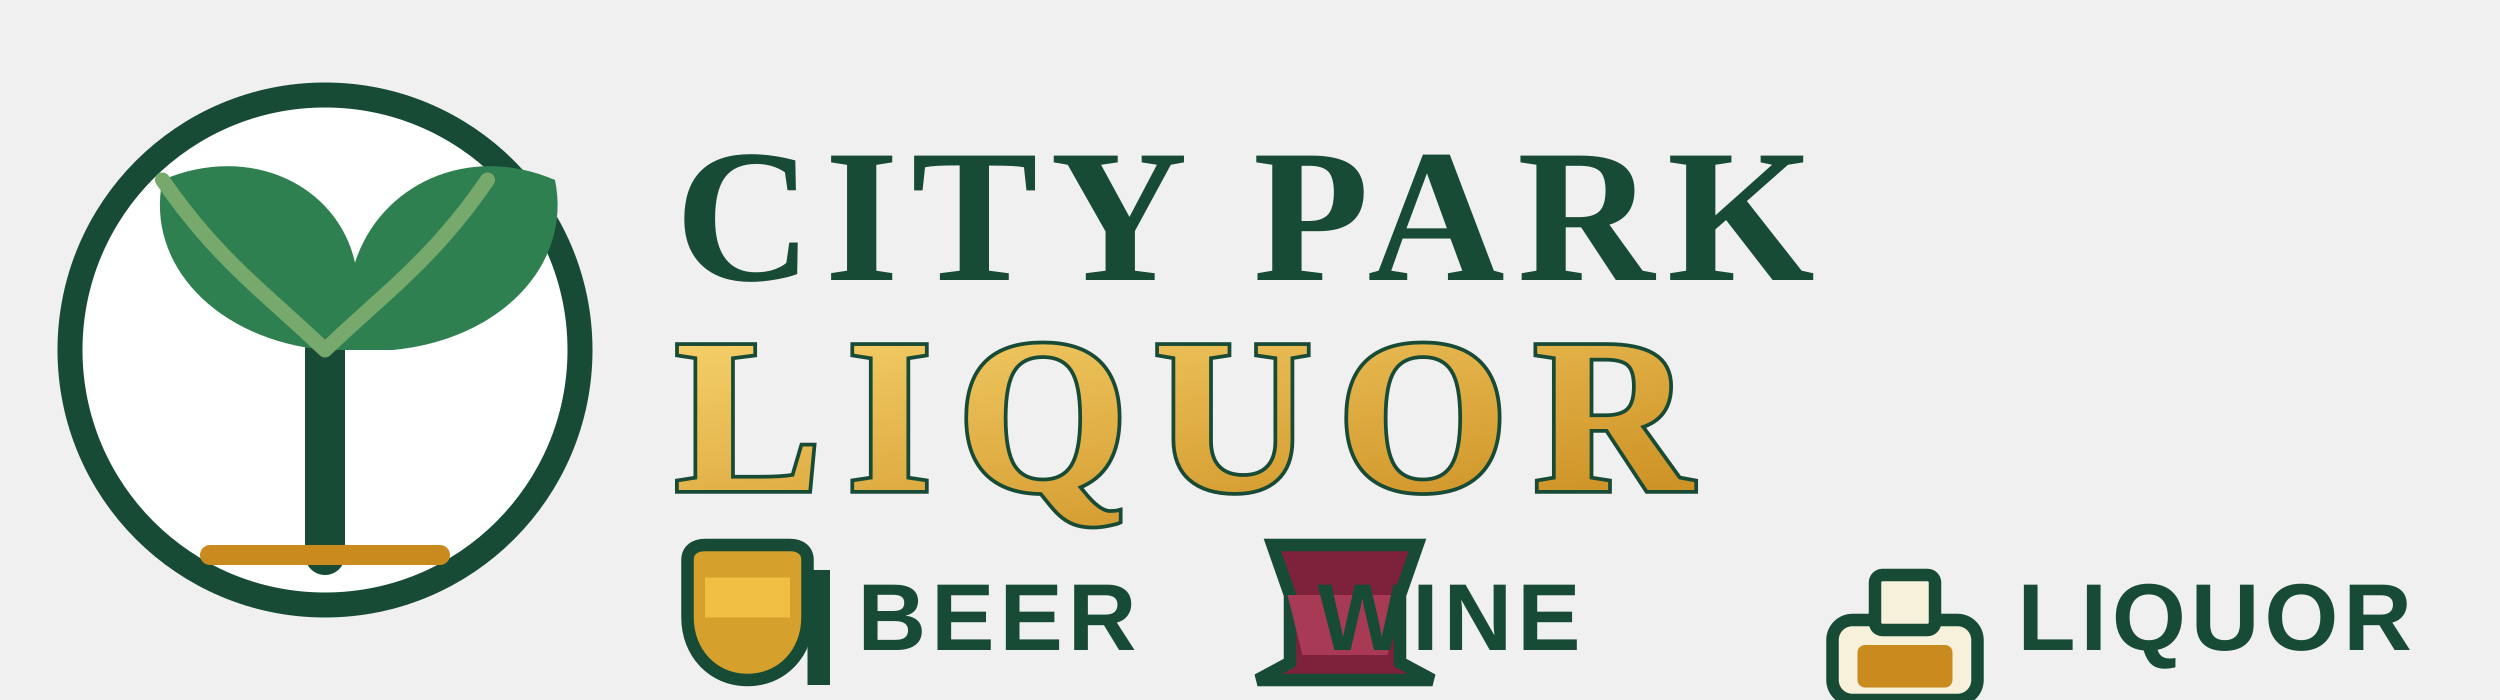
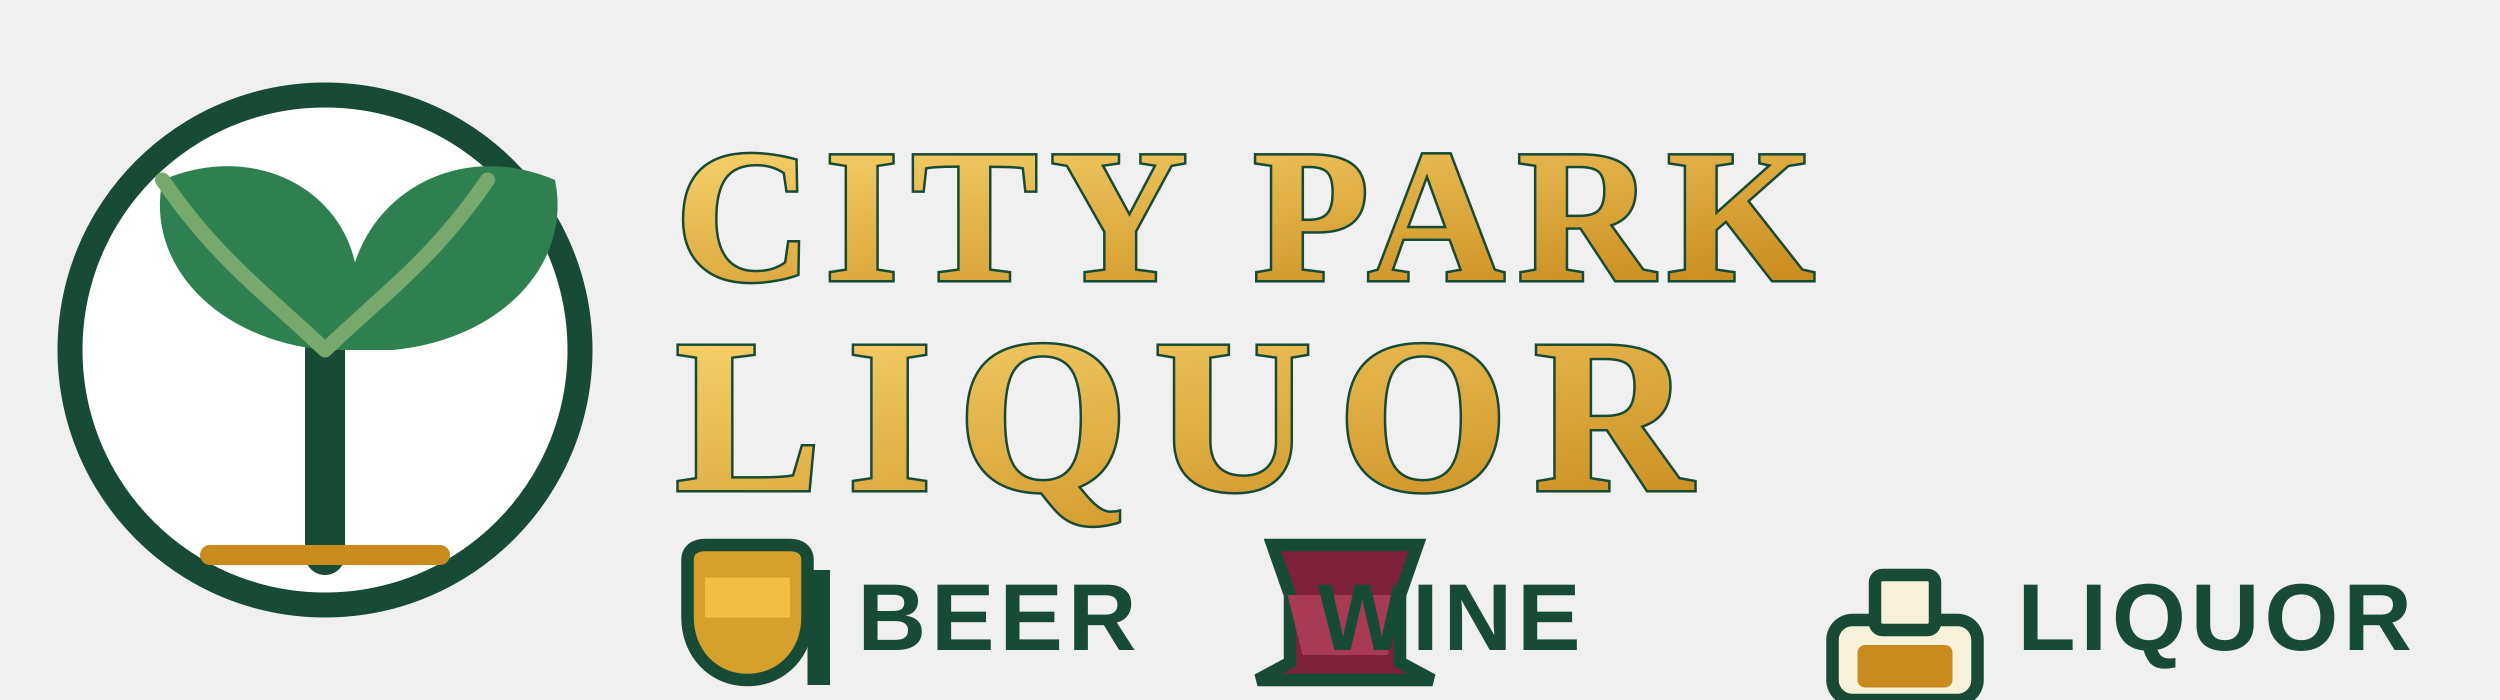
<svg xmlns="http://www.w3.org/2000/svg" width="1000" height="280" viewBox="0 0 1000 280" role="img" aria-labelledby="title description">
  <defs>
    <linearGradient id="gold" x1="0" y1="0" x2="1" y2="1">
      <stop offset="0" stop-color="#f4ce68" />
      <stop offset="1" stop-color="#c98b1d" />
    </linearGradient>
  </defs>
  <g transform="translate(18 28)">
    <circle cx="112" cy="112" r="102" fill="#ffffff" stroke="#174b35" stroke-width="10" />
    <path d="M112 194v-82" fill="none" stroke="#174b35" stroke-width="16" stroke-linecap="round" />
    <path d="M112 112c-43-4-72-34-65-68 35-15 70 2 77 33 10-31 45-48 80-33 7 34-22 64-65 68z" fill="#2f8050" />
    <path d="M112 112c-24-23-43-36-65-68M112 112c24-23 43-36 65-68" fill="none" stroke="#77a96d" stroke-width="6" stroke-linecap="round" />
    <path d="M66 194h92" fill="none" stroke="#c98b1d" stroke-width="8" stroke-linecap="round" />
  </g>
  <g transform="translate(270 30)">
-     <text x="0" y="82" fill="#174b35" font-family="Georgia, 'Times New Roman', serif" font-size="76" font-weight="700" letter-spacing="5">CITY PARK</text>
-     <text x="0" y="166" fill="url(#gold)" stroke="#174b35" stroke-width="3" paint-order="stroke" font-family="Georgia, 'Times New Roman', serif" font-size="88" font-weight="700" letter-spacing="10">LIQUOR</text>
+     <text x="0" y="82" fill="url(#gold)" stroke="#174b35" stroke-width="2" paint-order="stroke" font-family="Georgia, 'Times New Roman', serif" font-size="76" font-weight="700" letter-spacing="5">CITY PARK</text>
+     <text x="0" y="166" fill="url(#gold)" stroke="#174b35" stroke-width="2" paint-order="stroke" font-family="Georgia, 'Times New Roman', serif" font-size="88" font-weight="700" letter-spacing="10">LIQUOR</text>
    <g transform="translate(5 188)">
      <path d="M0 29V6c0-4 3-6 7-6h34c4 0 7 2 7 6v23c0 14-10 25-24 25S0 43 0 29z" fill="#d5a02b" stroke="#174b35" stroke-width="5" />
      <path d="M7 13h34v16H7z" fill="#f1bf43" />
      <path d="M48 10h9v46h-9z" fill="#174b35" />
      <text x="68" y="42" fill="#174b35" font-family="Arial, sans-serif" font-size="38" font-weight="700" letter-spacing="2">BEER</text>
      <path d="M234 0h58l-7 20v27l13 7h-70l13-7V20z" fill="#7e213b" stroke="#174b35" stroke-width="5" />
      <path d="M240 20h46l-6 24h-34z" fill="#a83a56" />
      <text x="252" y="42" fill="#174b35" font-family="Arial, sans-serif" font-size="38" font-weight="700" letter-spacing="2">WINE</text>
      <g transform="translate(458 0)">
        <rect x="0" y="30" width="58" height="32" rx="8" fill="#f7f1dc" stroke="#174b35" stroke-width="5" />
        <rect x="17" y="12" width="24" height="22" rx="3" fill="#f7f1dc" stroke="#174b35" stroke-width="5" />
        <rect x="10" y="40" width="38" height="17" rx="3" fill="#c98b1d" />
      </g>
      <text x="532" y="42" fill="#174b35" font-family="Arial, sans-serif" font-size="38" font-weight="700" letter-spacing="2">LIQUOR</text>
    </g>
  </g>
</svg>
